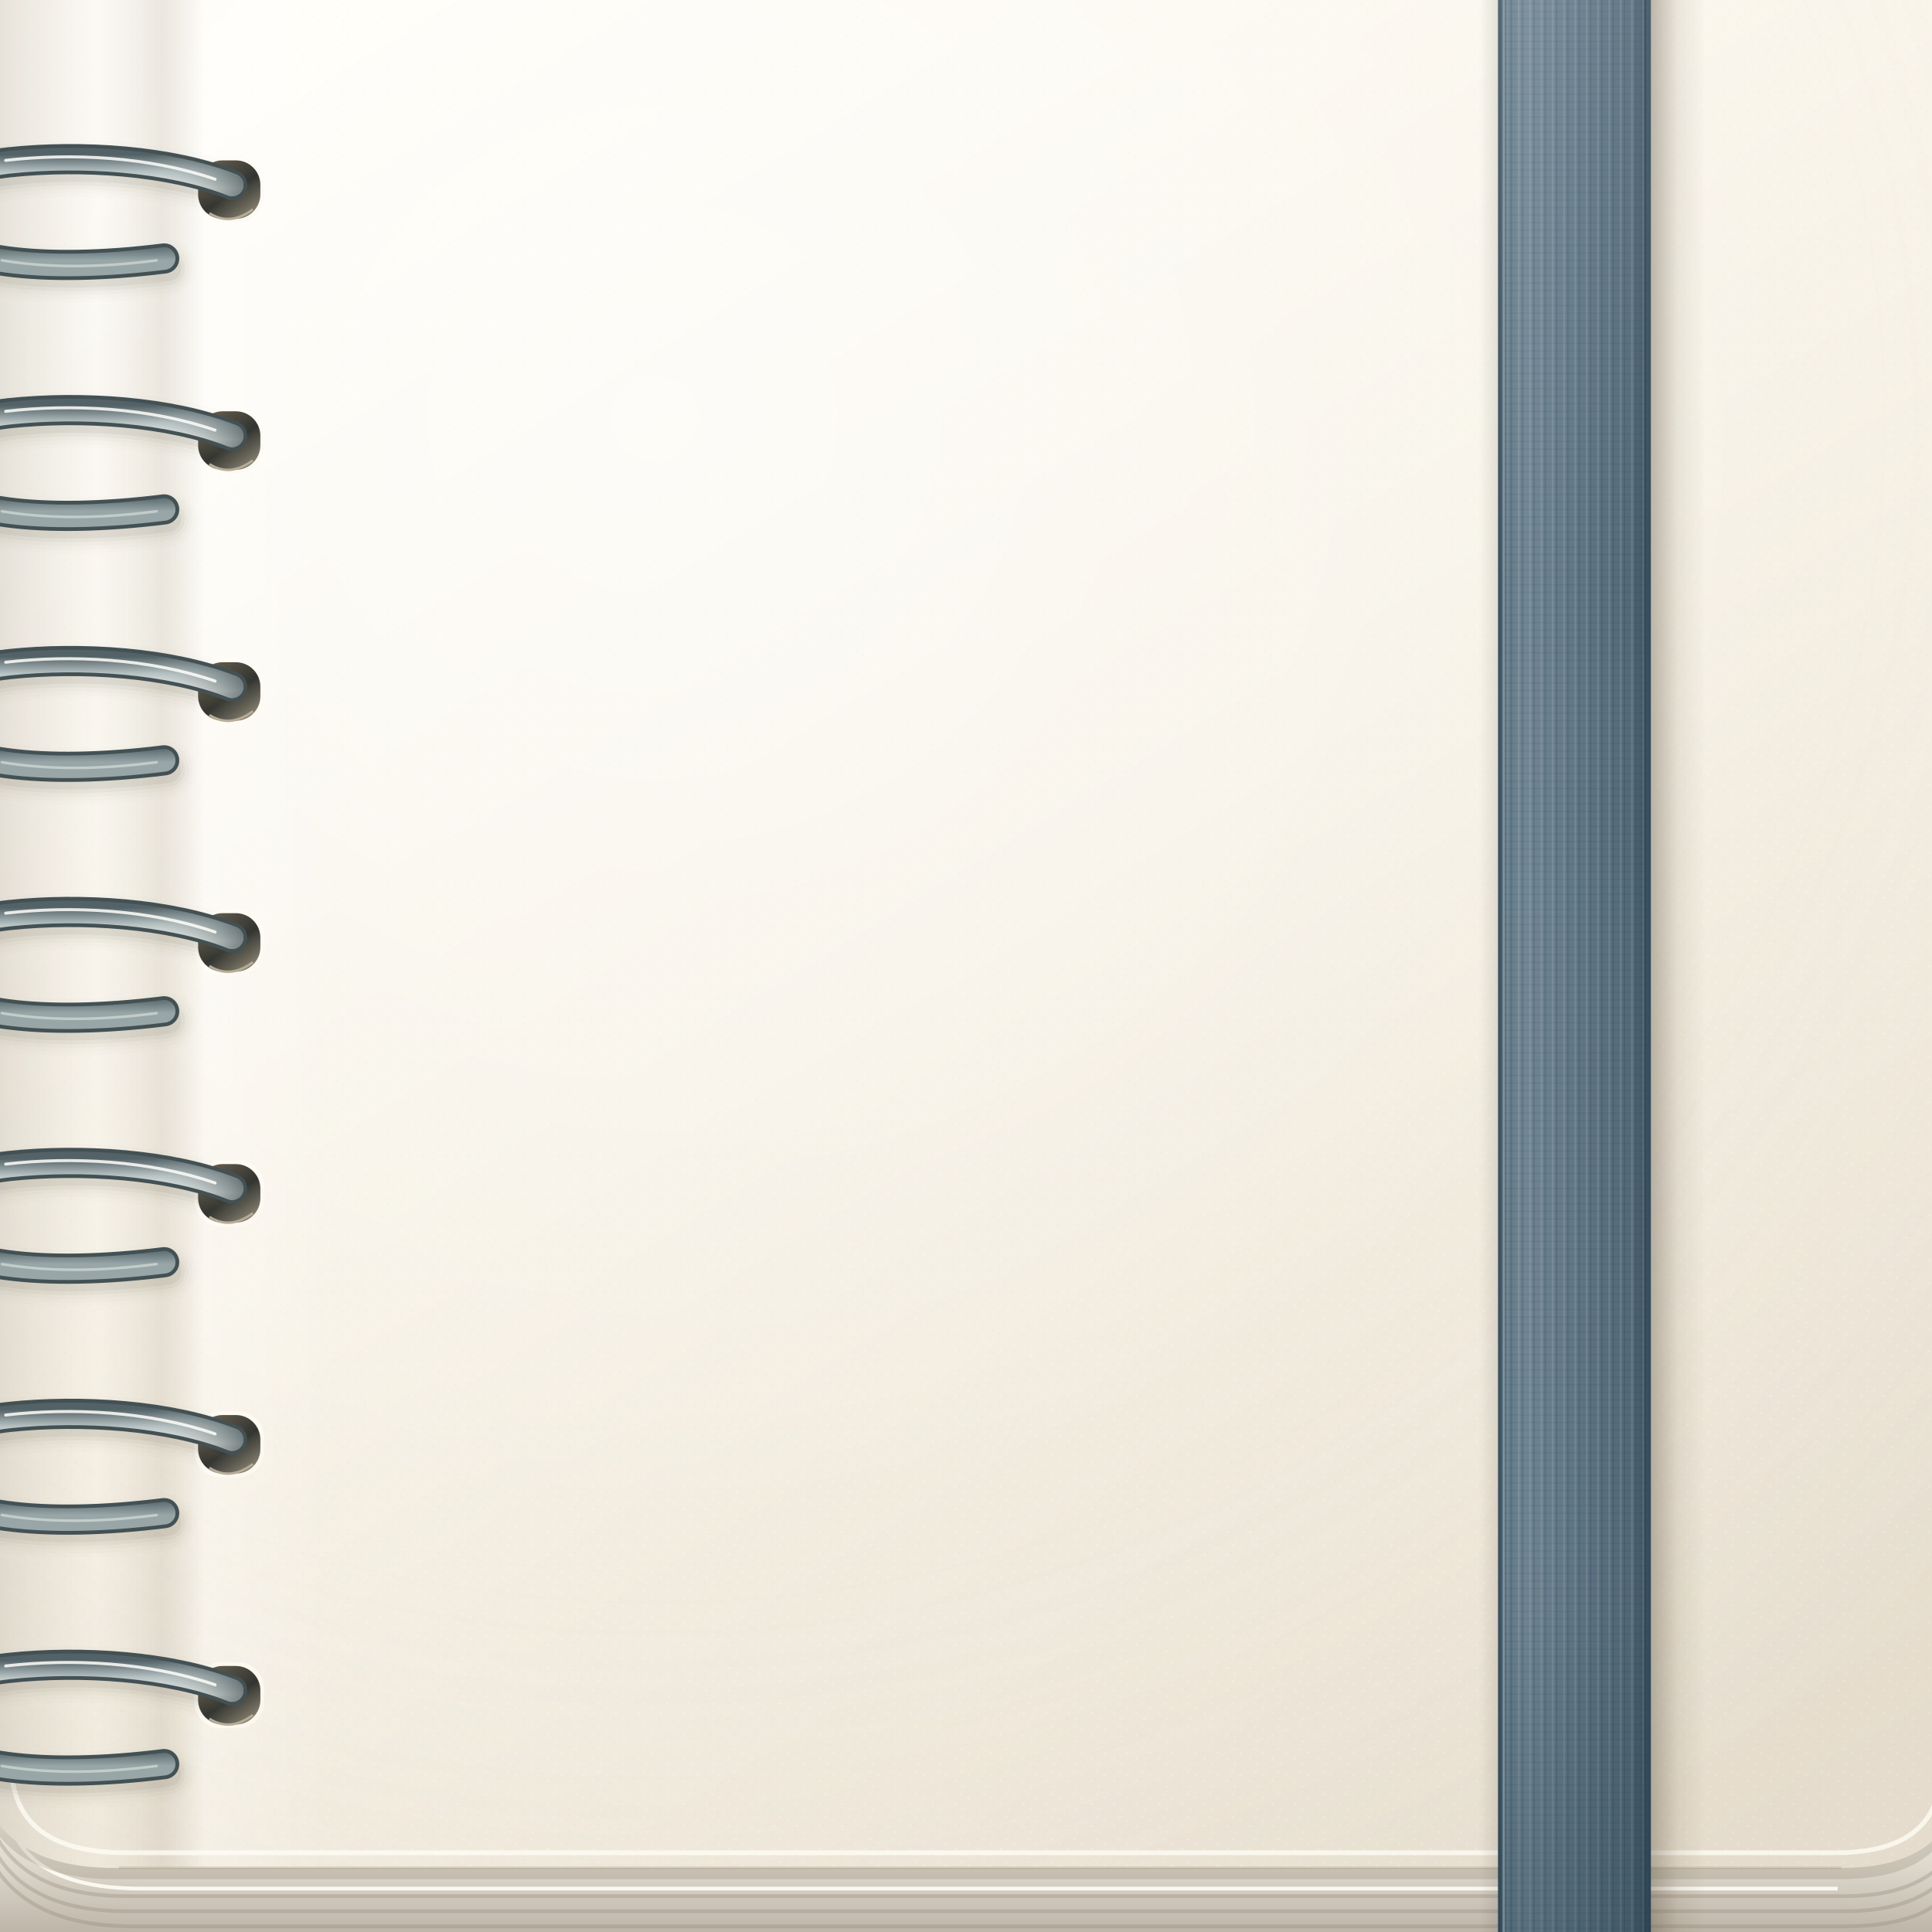
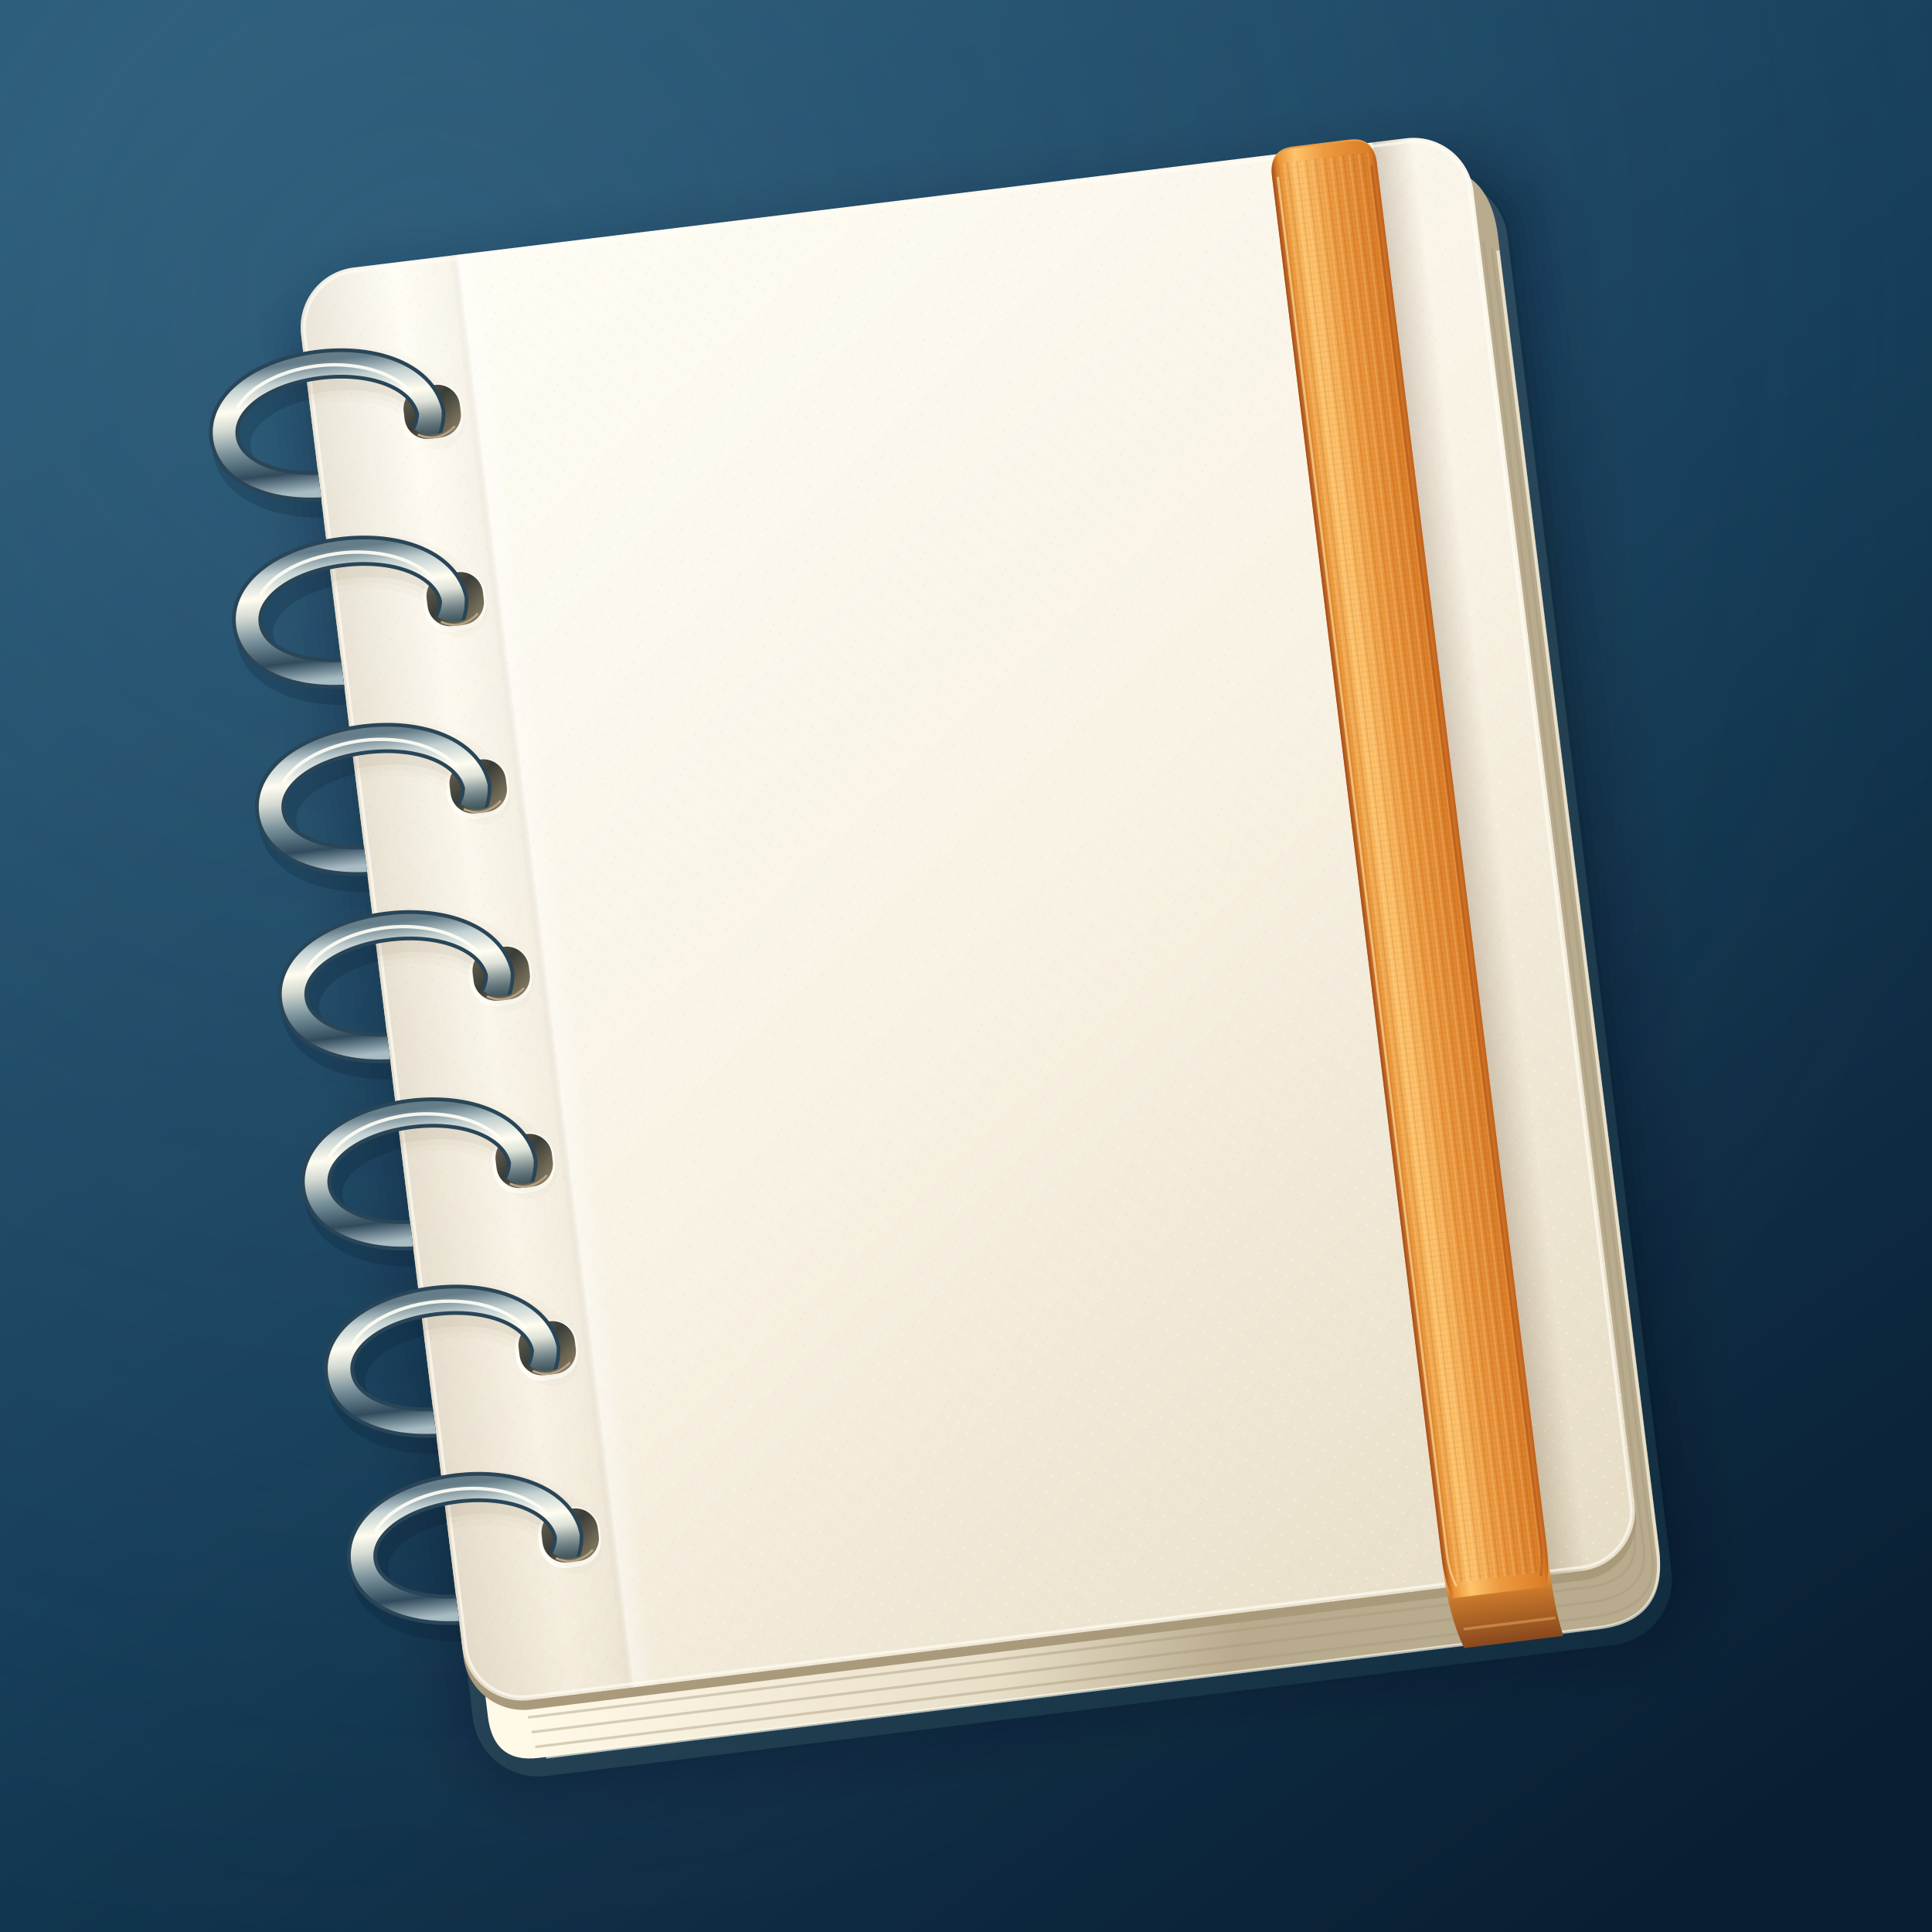
<svg xmlns="http://www.w3.org/2000/svg" width="1024" height="1024" viewBox="0 0 1024 1024" role="img" aria-labelledby="title description">
  <defs>
-     <linearGradient id="paperEdge" x1="0" y1="946" x2="0" y2="1024" gradientUnits="userSpaceOnUse">
-       <stop stop-color="#f8f5ed" />
-       <stop offset=".55" stop-color="#ded8cd" />
-       <stop offset="1" stop-color="#bdb5a8" />
-     </linearGradient>
-     <linearGradient id="cover" x1="192" y1="0" x2="832" y2="1040" gradientUnits="userSpaceOnUse">
-       <stop stop-color="#fffdf7" />
-       <stop offset=".48" stop-color="#f7f2e7" />
-       <stop offset="1" stop-color="#e9e1d2" />
-     </linearGradient>
-     <radialGradient id="coverLight" cx="34%" cy="22%" r="91%">
-       <stop stop-color="#ffffff" stop-opacity=".52" />
-       <stop offset=".65" stop-color="#ffffff" stop-opacity="0" />
-       <stop offset="1" stop-color="#b2a48b" stop-opacity=".08" />
+     <linearGradient id="inkField" x1="134" y1="0" x2="850" y2="1024" gradientUnits="userSpaceOnUse">
+       <stop stop-color="#245574" />
+       <stop offset=".52" stop-color="#143b56" />
+       <stop offset="1" stop-color="#091e32" />
+     </linearGradient>
+     <radialGradient id="fieldLight" cx="22%" cy="16%" r="85%">
+       <stop stop-color="#6391aa" stop-opacity=".22" />
+       <stop offset="1" stop-color="#6391aa" stop-opacity="0" />
    </radialGradient>
-     <linearGradient id="bindingFold" x1="0" y1="0" x2="175" y2="0" gradientUnits="userSpaceOnUse">
-       <stop stop-color="#b8b0a0" stop-opacity=".35" />
-       <stop offset=".29" stop-color="#d0c7b6" stop-opacity=".07" />
-       <stop offset=".49" stop-color="#998b73" stop-opacity=".19" />
-       <stop offset=".62" stop-color="#ffffff" stop-opacity=".24" />
+     <linearGradient id="backCover" x1="200" y1="130" x2="840" y2="915" gradientUnits="userSpaceOnUse">
+       <stop stop-color="#426275" />
+       <stop offset="1" stop-color="#112c3f" />
+     </linearGradient>
+     <linearGradient id="paperEdge" x1="250" y1="820" x2="600" y2="924" gradientUnits="userSpaceOnUse">
+       <stop stop-color="#fff9e8" />
+       <stop offset=".66" stop-color="#e9dfc9" />
+       <stop offset="1" stop-color="#b9ab8e" />
+     </linearGradient>
+     <linearGradient id="coverStock" x1="242" y1="105" x2="821" y2="888" gradientUnits="userSpaceOnUse">
+       <stop stop-color="#fffdf5" />
+       <stop offset=".52" stop-color="#f8f2e4" />
+       <stop offset="1" stop-color="#e6dcc5" />
+     </linearGradient>
+     <linearGradient id="bindingCrease" x1="203" y1="0" x2="303" y2="0" gradientUnits="userSpaceOnUse">
+       <stop stop-color="#b2a48b" stop-opacity=".28" />
+       <stop offset=".54" stop-color="#b2a48b" stop-opacity="0" />
+       <stop offset=".83" stop-color="#998a71" stop-opacity=".07" />
+       <stop offset=".88" stop-color="#ffffff" stop-opacity=".36" />
      <stop offset="1" stop-color="#ffffff" stop-opacity="0" />
    </linearGradient>
-     <linearGradient id="steel" x1="0" y1="-20" x2="0" y2="36" gradientUnits="userSpaceOnUse">
-       <stop stop-color="#536267" />
-       <stop offset=".16" stop-color="#b6c1c2" />
-       <stop offset=".32" stop-color="#f8faf6" />
-       <stop offset=".43" stop-color="#d9deda" />
-       <stop offset=".59" stop-color="#778689" />
-       <stop offset=".83" stop-color="#46565b" />
-       <stop offset="1" stop-color="#98a6a8" />
-     </linearGradient>
-     <linearGradient id="steelTip" x1="83" y1="0" x2="129" y2="0" gradientUnits="userSpaceOnUse">
-       <stop stop-color="#a5b1b2" stop-opacity="0" />
-       <stop offset="1" stop-color="#29383c" stop-opacity=".62" />
-     </linearGradient>
-     <linearGradient id="punchedHole" x1="111" y1="-17" x2="135" y2="17" gradientUnits="userSpaceOnUse">
-       <stop stop-color="#675e4e" />
-       <stop offset=".5" stop-color="#323431" />
-       <stop offset="1" stop-color="#a59c89" />
-     </linearGradient>
-     <linearGradient id="elastic" x1="794" y1="0" x2="875" y2="0" gradientUnits="userSpaceOnUse">
-       <stop stop-color="#354b5b" />
-       <stop offset=".07" stop-color="#677d8b" />
-       <stop offset=".18" stop-color="#718693" />
-       <stop offset=".51" stop-color="#607685" />
-       <stop offset=".88" stop-color="#526877" />
-       <stop offset="1" stop-color="#344a5a" />
-     </linearGradient>
-     <linearGradient id="elasticLight" x1="0" y1="0" x2="0" y2="1024" gradientUnits="userSpaceOnUse">
-       <stop stop-color="#d8e4e6" stop-opacity=".14" />
-       <stop offset=".3" stop-color="#d8e4e6" stop-opacity="0" />
-       <stop offset=".83" stop-color="#142d3e" stop-opacity=".03" />
-       <stop offset="1" stop-color="#142d3e" stop-opacity=".25" />
-     </linearGradient>
-     <linearGradient id="elasticContact" x1="875" y1="0" x2="904" y2="0" gradientUnits="userSpaceOnUse">
-       <stop stop-color="#746650" stop-opacity=".23" />
-       <stop offset="1" stop-color="#746650" stop-opacity="0" />
-     </linearGradient>
-     <pattern id="wovenElastic" width="6" height="8" patternUnits="userSpaceOnUse">
-       <path d="M1 0V8" stroke="#d4dfe0" stroke-opacity=".16" stroke-width="1" />
-       <path d="M3 0V8" stroke="#213e50" stroke-opacity=".19" stroke-width="1" />
-       <path d="M0 2H6M0 6H6" stroke="#172f41" stroke-opacity=".065" stroke-width="1" />
+     <linearGradient id="steel" x1="0" y1="-34" x2="0" y2="34" gradientUnits="userSpaceOnUse">
+       <stop stop-color="#647d89" />
+       <stop offset=".14" stop-color="#c3d1d2" />
+       <stop offset=".31" stop-color="#fffdf0" />
+       <stop offset=".45" stop-color="#d3d9d1" />
+       <stop offset=".64" stop-color="#77909a" />
+       <stop offset=".84" stop-color="#314b5d" />
+       <stop offset="1" stop-color="#a8bcc3" />
+     </linearGradient>
+     <linearGradient id="wireEntryShade" x1="0" y1="-6" x2="0" y2="14" gradientUnits="userSpaceOnUse">
+       <stop stop-color="#293a3f" stop-opacity="0" />
+       <stop offset="1" stop-color="#293a3f" stop-opacity=".7" />
+     </linearGradient>
+     <clipPath id="wireEntryClip">
+       <ellipse cx="267" cy="0" rx="14" ry="12" />
+     </clipPath>
+     <linearGradient id="hole" x1="254" y1="-13" x2="277" y2="14" gradientUnits="userSpaceOnUse">
+       <stop stop-color="#6a6252" />
+       <stop offset=".45" stop-color="#373c38" />
+       <stop offset="1" stop-color="#8b8068" />
+     </linearGradient>
+     <linearGradient id="elastic" x1="724" y1="0" x2="782" y2="0" gradientUnits="userSpaceOnUse">
+       <stop stop-color="#a54b18" />
+       <stop offset=".075" stop-color="#e99538" />
+       <stop offset=".23" stop-color="#ffc46c" />
+       <stop offset=".5" stop-color="#ed9a3f" />
+       <stop offset=".91" stop-color="#db7d27" />
+       <stop offset="1" stop-color="#a84e18" />
+     </linearGradient>
+     <linearGradient id="elasticTurn" x1="0" y1="850" x2="0" y2="905" gradientUnits="userSpaceOnUse">
+       <stop stop-color="#e89b45" />
+       <stop offset=".24" stop-color="#f6b25b" />
+       <stop offset=".5" stop-color="#c7772a" />
+       <stop offset="1" stop-color="#83441d" />
+     </linearGradient>
+     <linearGradient id="elasticContact" x1="779" y1="0" x2="800" y2="0" gradientUnits="userSpaceOnUse">
+       <stop stop-color="#5c4127" stop-opacity=".23" />
+       <stop offset="1" stop-color="#5c4127" stop-opacity="0" />
+     </linearGradient>
+     <pattern id="coverFibre" width="14" height="14" patternUnits="userSpaceOnUse">
+       <path d="M1 3h1M10 1h1M6 9h1M12 12h1" stroke="#89704d" stroke-opacity=".055" stroke-width=".8" />
+       <path d="M6 2h1M2 10h1M11 6h1" stroke="#ffffff" stroke-opacity=".46" stroke-width=".75" />
    </pattern>
-     <pattern id="paperFibre" width="12" height="12" patternUnits="userSpaceOnUse">
-       <path d="M1 2h1M8 1h1M4 7h1M10 9h1M1 11h1" stroke="#8f8169" stroke-opacity=".038" stroke-width=".7" />
-       <path d="M5 3h1M2 8h1M9 5h1M6 11h1" stroke="#ffffff" stroke-opacity=".38" stroke-width=".6" />
+     <pattern id="elasticWeave" width="5" height="6" patternUnits="userSpaceOnUse">
+       <path d="M1 0v6" stroke="#fff2c6" stroke-opacity=".22" stroke-width=".9" />
+       <path d="M3 0v6" stroke="#743811" stroke-opacity=".14" stroke-width=".8" />
+       <path d="M0 2h5M0 5h5" stroke="#743811" stroke-opacity=".055" stroke-width=".7" />
    </pattern>
-     <linearGradient id="elasticUnder" x1="784" y1="0" x2="889" y2="0" gradientUnits="userSpaceOnUse">
-       <stop stop-color="#514b3e" stop-opacity="0" />
-       <stop offset=".09" stop-color="#514b3e" stop-opacity=".13" />
-       <stop offset=".18" stop-color="#514b3e" stop-opacity=".22" />
-       <stop offset=".87" stop-color="#514b3e" stop-opacity=".22" />
-       <stop offset="1" stop-color="#514b3e" stop-opacity="0" />
-     </linearGradient>
+     <rect id="coverShape" x="203" y="105" width="626" height="765" rx="32" />
    <clipPath id="coverClip">
-       <path d="M-16-20H1040V934Q1040 990 976 990H60Q-16 990-16 914Z" />
-     </clipPath>
-     <path id="ringCurve" d="M123-4C90-17 43-20 5-16C-31-12-48 2-40 17C-29 37 23 43 87 35" fill="none" stroke-linecap="round" stroke-linejoin="round" />
+       <use href="#coverShape" />
+     </clipPath>
+     <path id="ringLoop" d="M266 0C264-20 238-33 207-32C178-31 156-18 156 0C156 18 178 31 207 32C238 33 264 20 266 0Z" fill="none" />
+     <path id="ringFront" d="M156 0C156-18 178-31 207-32C238-33 264-20 266 0" fill="none" stroke-linecap="round" />
+     <clipPath id="exposedWire">
+       <rect x="145" y="-50" width="58" height="100" />
+       <rect x="203" y="-50" width="92" height="50" />
+       <ellipse cx="267" cy="0" rx="14" ry="12" />
+     </clipPath>
+     <clipPath id="outsideCover">
+       <rect x="130" y="-50" width="73" height="104" />
+     </clipPath>
+     <g id="steelLoop" fill="none">
+       <use href="#ringLoop" stroke="#294557" stroke-width="16" />
+       <use href="#ringLoop" stroke="url(#steel)" stroke-width="12" />
+       <path d="M165-15C175-28 201-35 225-30C240-27 251-20 257-12" stroke="#fffef5" stroke-opacity=".92" stroke-width="1.8" stroke-linecap="round" />
+     </g>
    <g id="bindingRing">
-       <rect x="103" y="-19" width="37" height="35" rx="14" fill="#fffdf5" fill-opacity=".72" />
-       <rect x="105" y="-17" width="33" height="31" rx="13" fill="url(#punchedHole)" />
-       <path d="M111 11Q122 18 134 9" fill="none" stroke="#b9ae99" stroke-width="1.3" />
-       <g transform="translate(2 5)" stroke="#645a48">
-         <g opacity=".014">
-           <use href="#ringCurve" stroke-width="30" />
+       <g clip-path="url(#outsideCover)">
+         <g opacity=".18" transform="translate(3 7)">
+           <use href="#ringLoop" stroke="#001021" stroke-width="20" />
        </g>
-         <g opacity=".020">
-           <use href="#ringCurve" stroke-width="26" />
+       </g>
+       <rect x="250" y="-15" width="33" height="32" rx="14" fill="#fffdf5" />
+       <rect x="252" y="-14" width="30" height="28" rx="12" fill="url(#hole)" />
+       <path d="M258 11Q268 17 278 9" fill="none" stroke="#baa98a" stroke-width="1.2" />
+       <g clip-path="url(#ringSurfaceClip)">
+         <g transform="translate(3 6)" stroke="#6b5333">
+           <g opacity=".025">
+             <use href="#ringFront" stroke-width="29" />
+           </g>
+           <g opacity=".035">
+             <use href="#ringFront" stroke-width="23" />
+           </g>
+           <g opacity=".065">
+             <use href="#ringFront" stroke-width="17" />
+           </g>
        </g>
-         <g opacity=".034">
-           <use href="#ringCurve" stroke-width="22" />
-         </g>
-         <g opacity=".055">
-           <use href="#ringCurve" stroke-width="18" />
-         </g>
-         <g opacity=".080">
-           <use href="#ringCurve" stroke-width="14" />
-         </g>
-       </g>
-       <g fill="none" stroke-linecap="round" stroke-linejoin="round">
-         <use href="#ringCurve" stroke="#435154" stroke-width="16" />
-         <use href="#ringCurve" stroke="url(#steel)" stroke-width="12" />
-         <use href="#ringCurve" stroke="url(#steelTip)" stroke-width="12" />
-         <path d="M114-7C79-19 38-21 3-17" stroke="#fffef9" stroke-opacity=".85" stroke-width="1.6" />
-         <path d="M1 36Q37 42 83 36" stroke="#d6deda" stroke-opacity=".68" stroke-width="1.4" />
-       </g>
-     </g>
+       </g>
+       <use href="#steelLoop" clip-path="url(#exposedWire)" />
+       <use href="#ringLoop" clip-path="url(#wireEntryClip)" stroke="url(#wireEntryShade)" stroke-width="12" />
+     </g>
+     <clipPath id="ringSurfaceClip">
+       <rect x="203" y="-52" width="108" height="104" />
+     </clipPath>
  </defs>
-   <g id="pageBlock">
-     <rect width="1024" height="1024" fill="url(#paperEdge)" />
-     <path d="M-10 948Q-2 1005 67 1005H978Q1017 1005 1034 983M-10 961Q1 1013 67 1013H978Q1017 1013 1034 992M-10 974Q6 1021 70 1021H978Q1019 1021 1034 1002" fill="none" stroke="#958b79" stroke-opacity=".35" stroke-width="2" />
-     <path d="M6 968Q18 1001 75 1001H974" fill="none" stroke="#fffdf5" stroke-opacity=".9" stroke-width="2" />
+   <g id="inkBlueBackground">
+     <rect width="1024" height="1024" fill="url(#inkField)" />
+     <rect width="1024" height="1024" fill="url(#fieldLight)" />
  </g>
-   <g id="ivoryCover">
-     <path d="M-16-20H1040V938Q1040 996 976 996H60Q-16 996-16 920Z" fill="#7e725e" fill-opacity=".22" />
-     <g clip-path="url(#coverClip)">
-       <rect x="-16" y="-20" width="1056" height="1030" fill="url(#cover)" />
-       <rect width="1024" height="1000" fill="url(#paperFibre)" />
-       <rect width="1024" height="1000" fill="url(#coverLight)" />
-       <rect width="175" height="1000" fill="url(#bindingFold)" />
-     </g>
-     <path d="M6 936Q7 982 67 982H973Q1022 982 1028 947" fill="none" stroke="#fffdf6" stroke-opacity=".76" stroke-width="2.5" />
-     <path d="M63 990H976" fill="none" stroke="#ad9f87" stroke-opacity=".33" stroke-width="1.5" />
-   </g>
-   <g id="sevenSteelRings">
-     <use href="#bindingRing" transform="translate(0 102)" />
-     <use href="#bindingRing" transform="translate(0 235)" />
-     <use href="#bindingRing" transform="translate(0 368)" />
-     <use href="#bindingRing" transform="translate(0 501)" />
-     <use href="#bindingRing" transform="translate(0 634)" />
-     <use href="#bindingRing" transform="translate(0 767)" />
-     <use href="#bindingRing" transform="translate(0 900)" />
-   </g>
-   <g id="slateElastic">
-     <rect x="784" width="105" height="1024" fill="url(#elasticUnder)" />
-     <rect x="875" width="29" height="1024" fill="url(#elasticContact)" />
-     <rect x="794" y="-4" width="81" height="1032" fill="url(#elastic)" />
-     <rect x="797" width="75" height="1024" fill="url(#wovenElastic)" />
-     <rect x="794" width="81" height="1024" fill="url(#elasticLight)" />
-     <path d="M797 0V1024" stroke="#b4c4c9" stroke-opacity=".48" stroke-width="1.2" />
-     <path d="M872 0V1024" stroke="#243c4b" stroke-opacity=".40" stroke-width="1.2" />
+   <g id="boundNotebook" transform="rotate(-7 512 512)">
+     <g id="castShadow" fill="#020f1d" stroke="#020f1d" transform="translate(13 27)">
+       <g opacity=".010">
+         <use href="#coverShape" stroke-width="96" />
+       </g>
+       <g opacity=".012">
+         <use href="#coverShape" stroke-width="88" />
+       </g>
+       <g opacity=".014">
+         <use href="#coverShape" stroke-width="80" />
+       </g>
+       <g opacity=".018">
+         <use href="#coverShape" stroke-width="72" />
+       </g>
+       <g opacity=".022">
+         <use href="#coverShape" stroke-width="64" />
+       </g>
+       <g opacity=".026">
+         <use href="#coverShape" stroke-width="56" />
+       </g>
+       <g opacity=".032">
+         <use href="#coverShape" stroke-width="48" />
+       </g>
+       <g opacity=".038">
+         <use href="#coverShape" stroke-width="40" />
+       </g>
+       <g opacity=".05">
+         <use href="#coverShape" stroke-width="32" />
+       </g>
+       <g opacity=".065">
+         <use href="#coverShape" stroke-width="24" />
+       </g>
+       <g opacity=".075">
+         <use href="#coverShape" stroke-width="16" />
+       </g>
+       <g opacity=".11">
+         <use href="#coverShape" stroke-width="8" />
+       </g>
+     </g>
+     <g id="pageBlock">
+       <rect x="204" y="128" width="640" height="783" rx="35" fill="url(#backCover)" />
+       <path d="M235 121H800Q839 121 839 162V863Q839 901 801 901H236Q212 901 212 876V144Q212 121 235 121Z" fill="url(#paperEdge)" />
+       <g fill="none" stroke="#a6987b" stroke-opacity=".44" stroke-width="1.4">
+         <path d="M827 161V854Q827 879 799 879H233" />
+         <path d="M831 164V861Q831 887 799 887H234" />
+         <path d="M835 168V867Q835 895 799 895H235" />
+       </g>
+       <path d="M838 170V865Q838 901 802 901H240" fill="none" stroke="#fffbeb" stroke-opacity=".66" stroke-width="1.7" />
+     </g>
+     <g id="ivoryCover">
+       <g transform="translate(0 5)">
+         <use href="#coverShape" fill="#a99a7b" />
+       </g>
+       <use href="#coverShape" fill="url(#coverStock)" />
+       <g clip-path="url(#coverClip)">
+         <rect x="203" y="105" width="626" height="765" fill="url(#coverFibre)" />
+         <rect x="203" y="105" width="103" height="765" fill="url(#bindingCrease)" />
+         <rect x="779" y="105" width="21" height="765" fill="url(#elasticContact)" />
+       </g>
+       <rect x="205" y="107" width="622" height="761" rx="30" fill="none" stroke="#fffef6" stroke-opacity=".65" stroke-width="1.5" />
+     </g>
+     <g id="sevenBindingPassages">
+       <use href="#bindingRing" transform="translate(0 186)" />
+       <use href="#bindingRing" transform="translate(0 286)" />
+       <use href="#bindingRing" transform="translate(0 386)" />
+       <use href="#bindingRing" transform="translate(0 486)" />
+       <use href="#bindingRing" transform="translate(0 586)" />
+       <use href="#bindingRing" transform="translate(0 686)" />
+       <use href="#bindingRing" transform="translate(0 786)" />
+     </g>
+     <g id="amberElastic">
+       <path d="M724 116Q724 102 737 102H767Q780 102 780 116V861Q780 889 783 903H730Q724 885 724 860Z" fill="url(#elasticTurn)" />
+       <path d="M724 116Q724 103 737 103H767Q780 103 780 116V854Q780 870 777 876H727Q724 866 724 854Z" fill="url(#elastic)" />
+       <path d="M728 110H776V868H728Z" fill="url(#elasticWeave)" />
+       <path d="M727 117V851Q727 863 730 870" fill="none" stroke="#ffe0a0" stroke-opacity=".65" stroke-width="1.2" />
+       <path d="M777 117V851Q777 863 775 870" fill="none" stroke="#9b4516" stroke-opacity=".42" stroke-width="1.3" />
+       <path d="M731 893H780" stroke="#f4bf72" stroke-opacity=".42" stroke-width="1.5" />
+     </g>
  </g>
</svg>
